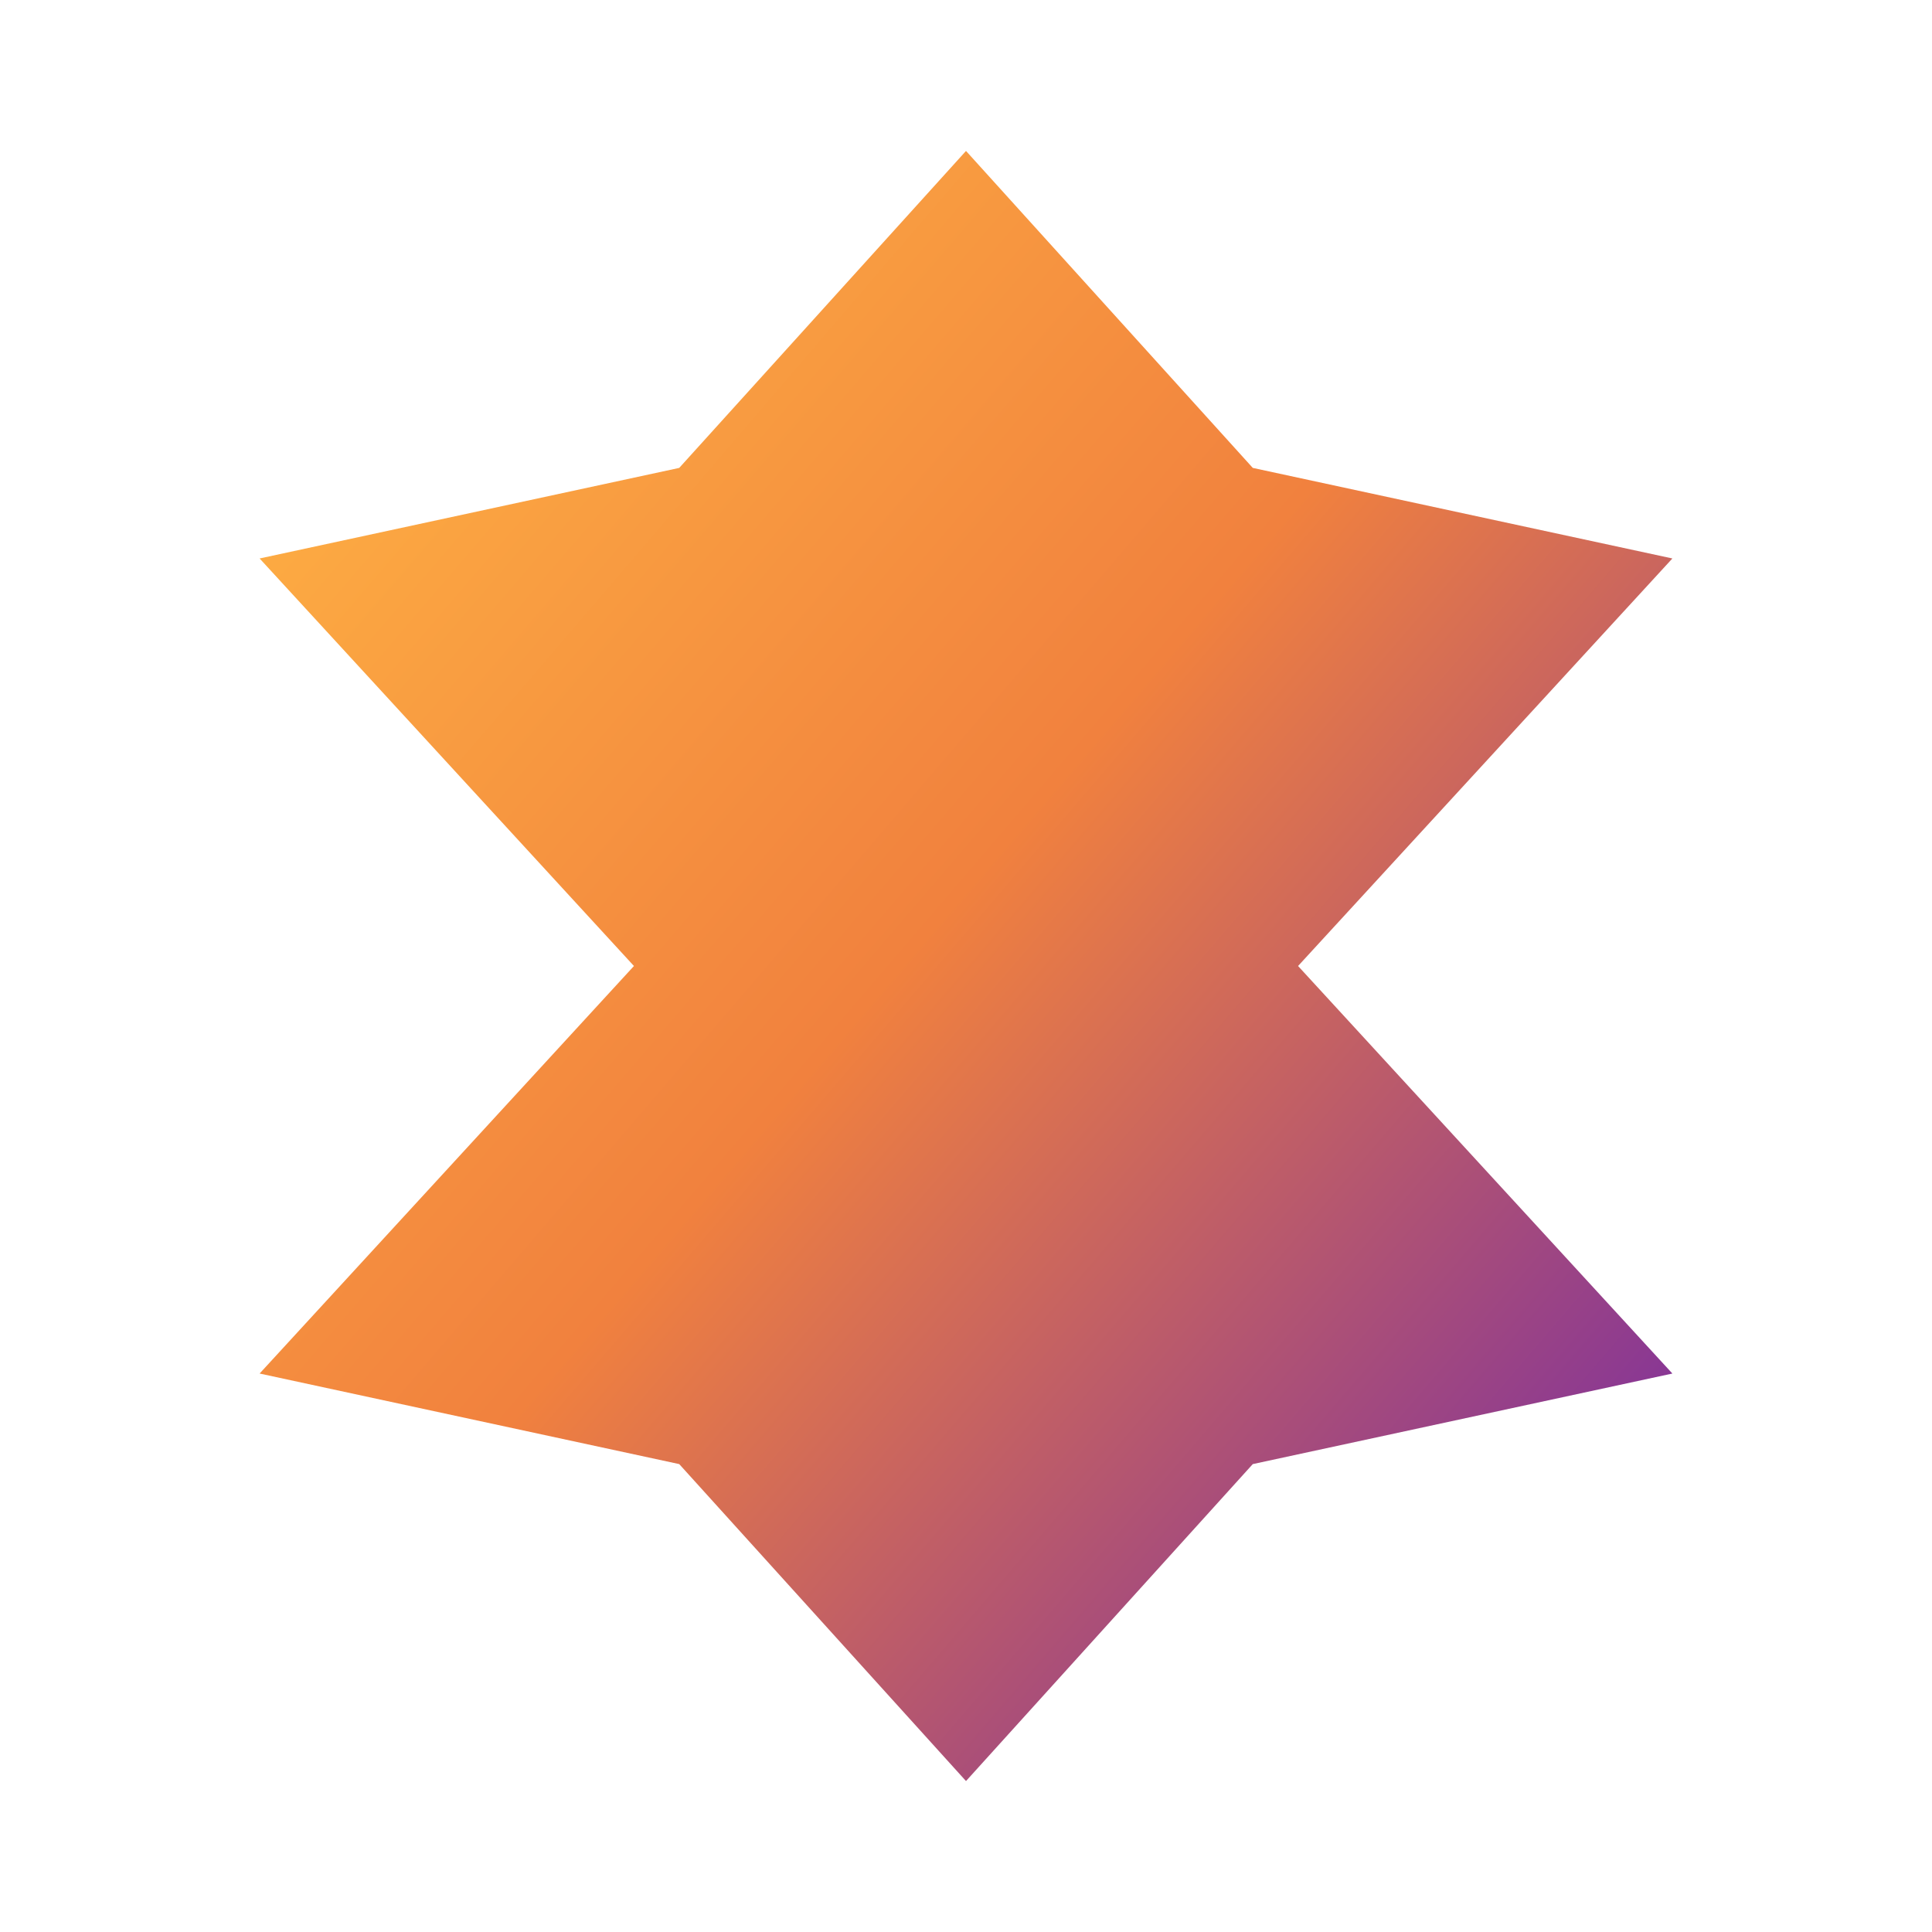
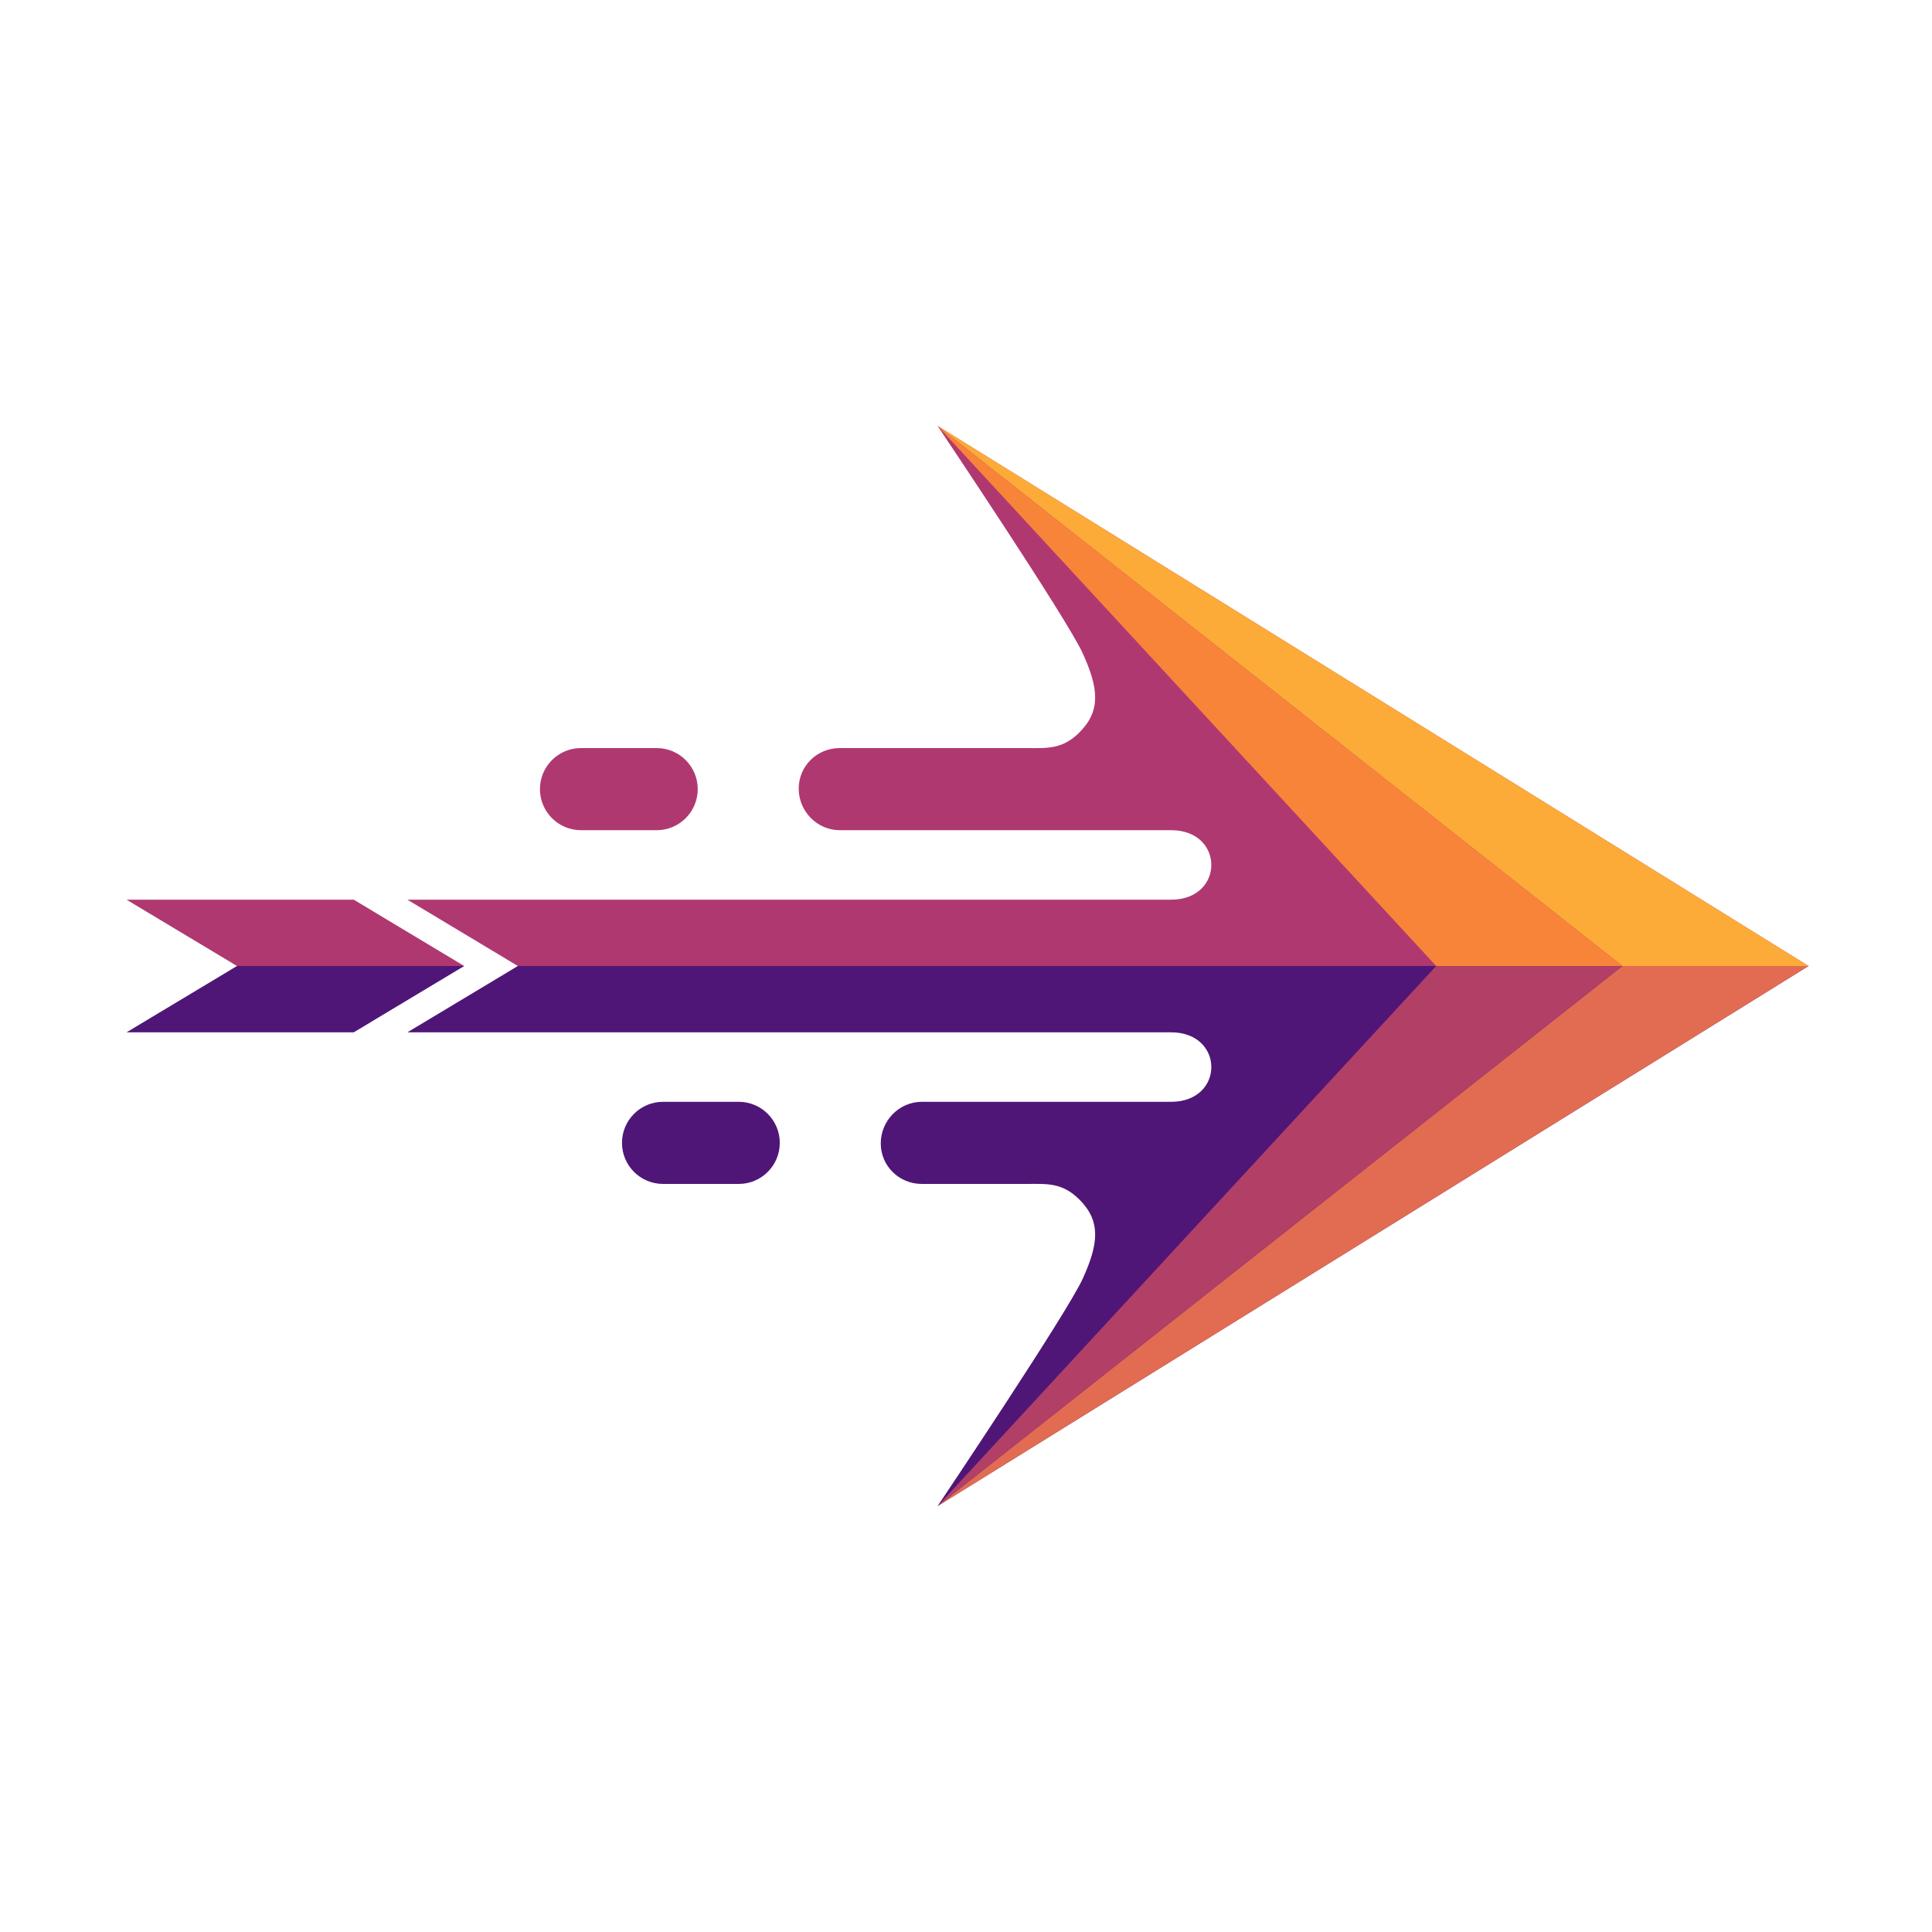
- <svg xmlns="http://www.w3.org/2000/svg" viewBox="0 0 64 64">
-   <defs>
-     <linearGradient id="sagitta" x1="7" y1="11" x2="56" y2="53" gradientUnits="userSpaceOnUse">
-       <stop stop-color="#ffb443" />
-       <stop offset=".48" stop-color="#f1813e" />
-       <stop offset="1" stop-color="#7529a4" />
-     </linearGradient>
-   </defs>
-   <path fill="url(#sagitta)" d="M32 5 41.5 15.5 55.4 18.5 43 32 55.4 45.5 41.5 48.5 32 59 22.5 48.5 8.6 45.5 21 32 8.6 18.5 22.5 15.5Z" />
+ <svg xmlns="http://www.w3.org/2000/svg" width="626" height="626" viewBox="0 0 626 626" fill="none">
+   <path d="M272.088 242.386H332.417C339.062 242.386 344.13 242.976 349.799 237.269C356.788 230.234 355.934 222.942 350.822 211.684C345.709 200.427 303.786 138 303.786 138L586 313H167.792L132.004 291.509C132.004 291.509 362.07 291.509 379.453 291.509C396.835 291.509 396.835 268.994 379.453 268.994C362.07 268.994 272.088 268.994 272.088 268.994C264.747 268.994 258.796 262.881 258.796 255.534C258.796 248.186 264.747 242.386 272.088 242.386Z" fill="#B03871" />
+   <path d="M114.621 291.509H41L76.788 313H150.409L114.621 291.509Z" fill="#B03871" />
+   <path d="M188.242 268.994H212.783C220.124 268.994 226.076 263.038 226.076 255.69C226.076 248.342 220.124 242.386 212.783 242.386H188.242C180.901 242.386 174.95 248.342 174.95 255.69C174.95 263.038 180.901 268.994 188.242 268.994Z" fill="#B03871" />
+   <path d="M298.674 383.614H332.416C339.062 383.614 344.129 383.024 349.799 388.731C356.788 395.766 355.934 403.059 350.822 414.316C345.709 425.573 303.786 488 303.786 488L586 313H167.792L132.004 334.491C132.004 334.491 362.07 334.491 379.452 334.491C396.835 334.491 396.835 357.006 379.452 357.006C362.07 357.006 298.674 357.006 298.674 357.006C291.332 357.006 285.381 363.119 285.381 370.466C285.381 377.814 291.332 383.614 298.674 383.614Z" fill="#4F1677" />
+   <path d="M114.621 334.491H41L76.788 313H150.409L114.621 334.491Z" fill="#4F1677" />
+   <path d="M214.828 357.006H239.368C246.71 357.006 252.661 362.962 252.661 370.31C252.661 377.658 246.71 383.614 239.368 383.614H214.828C207.487 383.614 201.535 377.658 201.535 370.31C201.535 362.962 207.487 357.006 214.828 357.006Z" fill="#4F1677" />
+   <path d="M525.672 313L303.786 488L586 313H525.672Z" fill="#E16C52" />
+   <path d="M525.672 313L303.786 138L586 313H525.672Z" fill="#FCAB38" />
+   <path d="M465.343 313L303.786 488L525.672 313H465.343Z" fill="#B23F66" />
+   <path d="M465.343 313L303.786 138L525.672 313H465.343Z" fill="#F88439" />
</svg>
